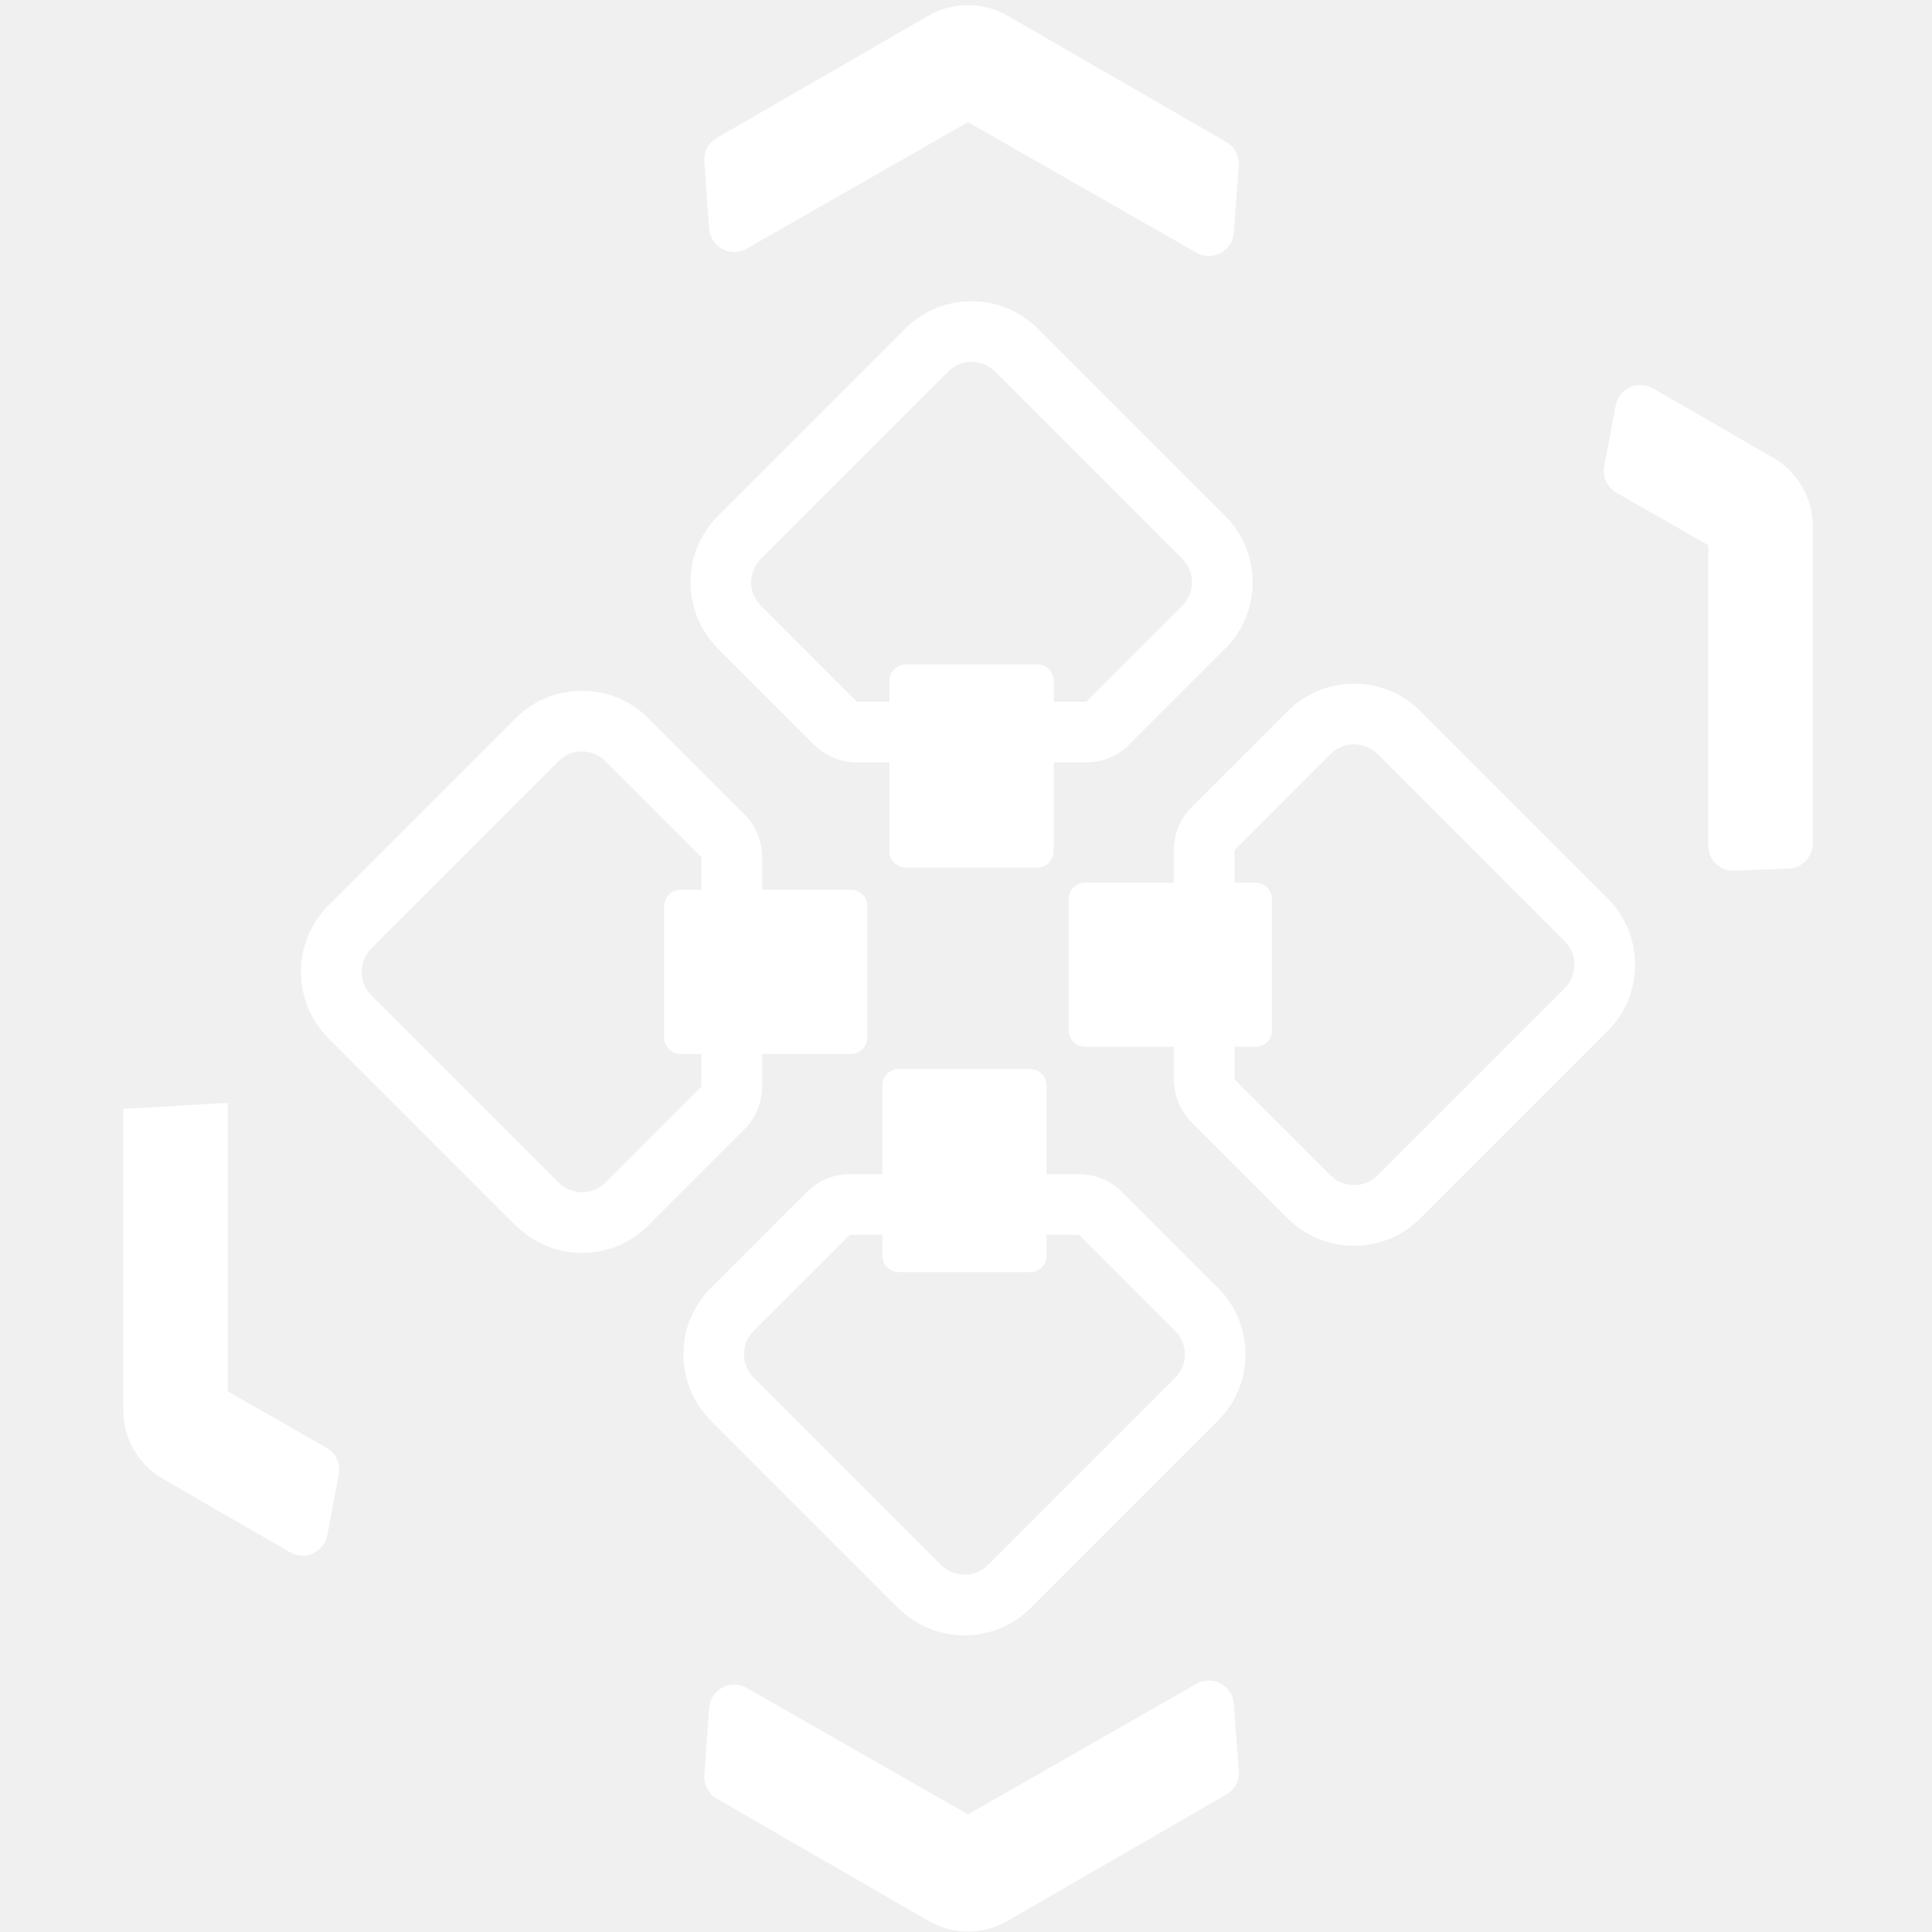
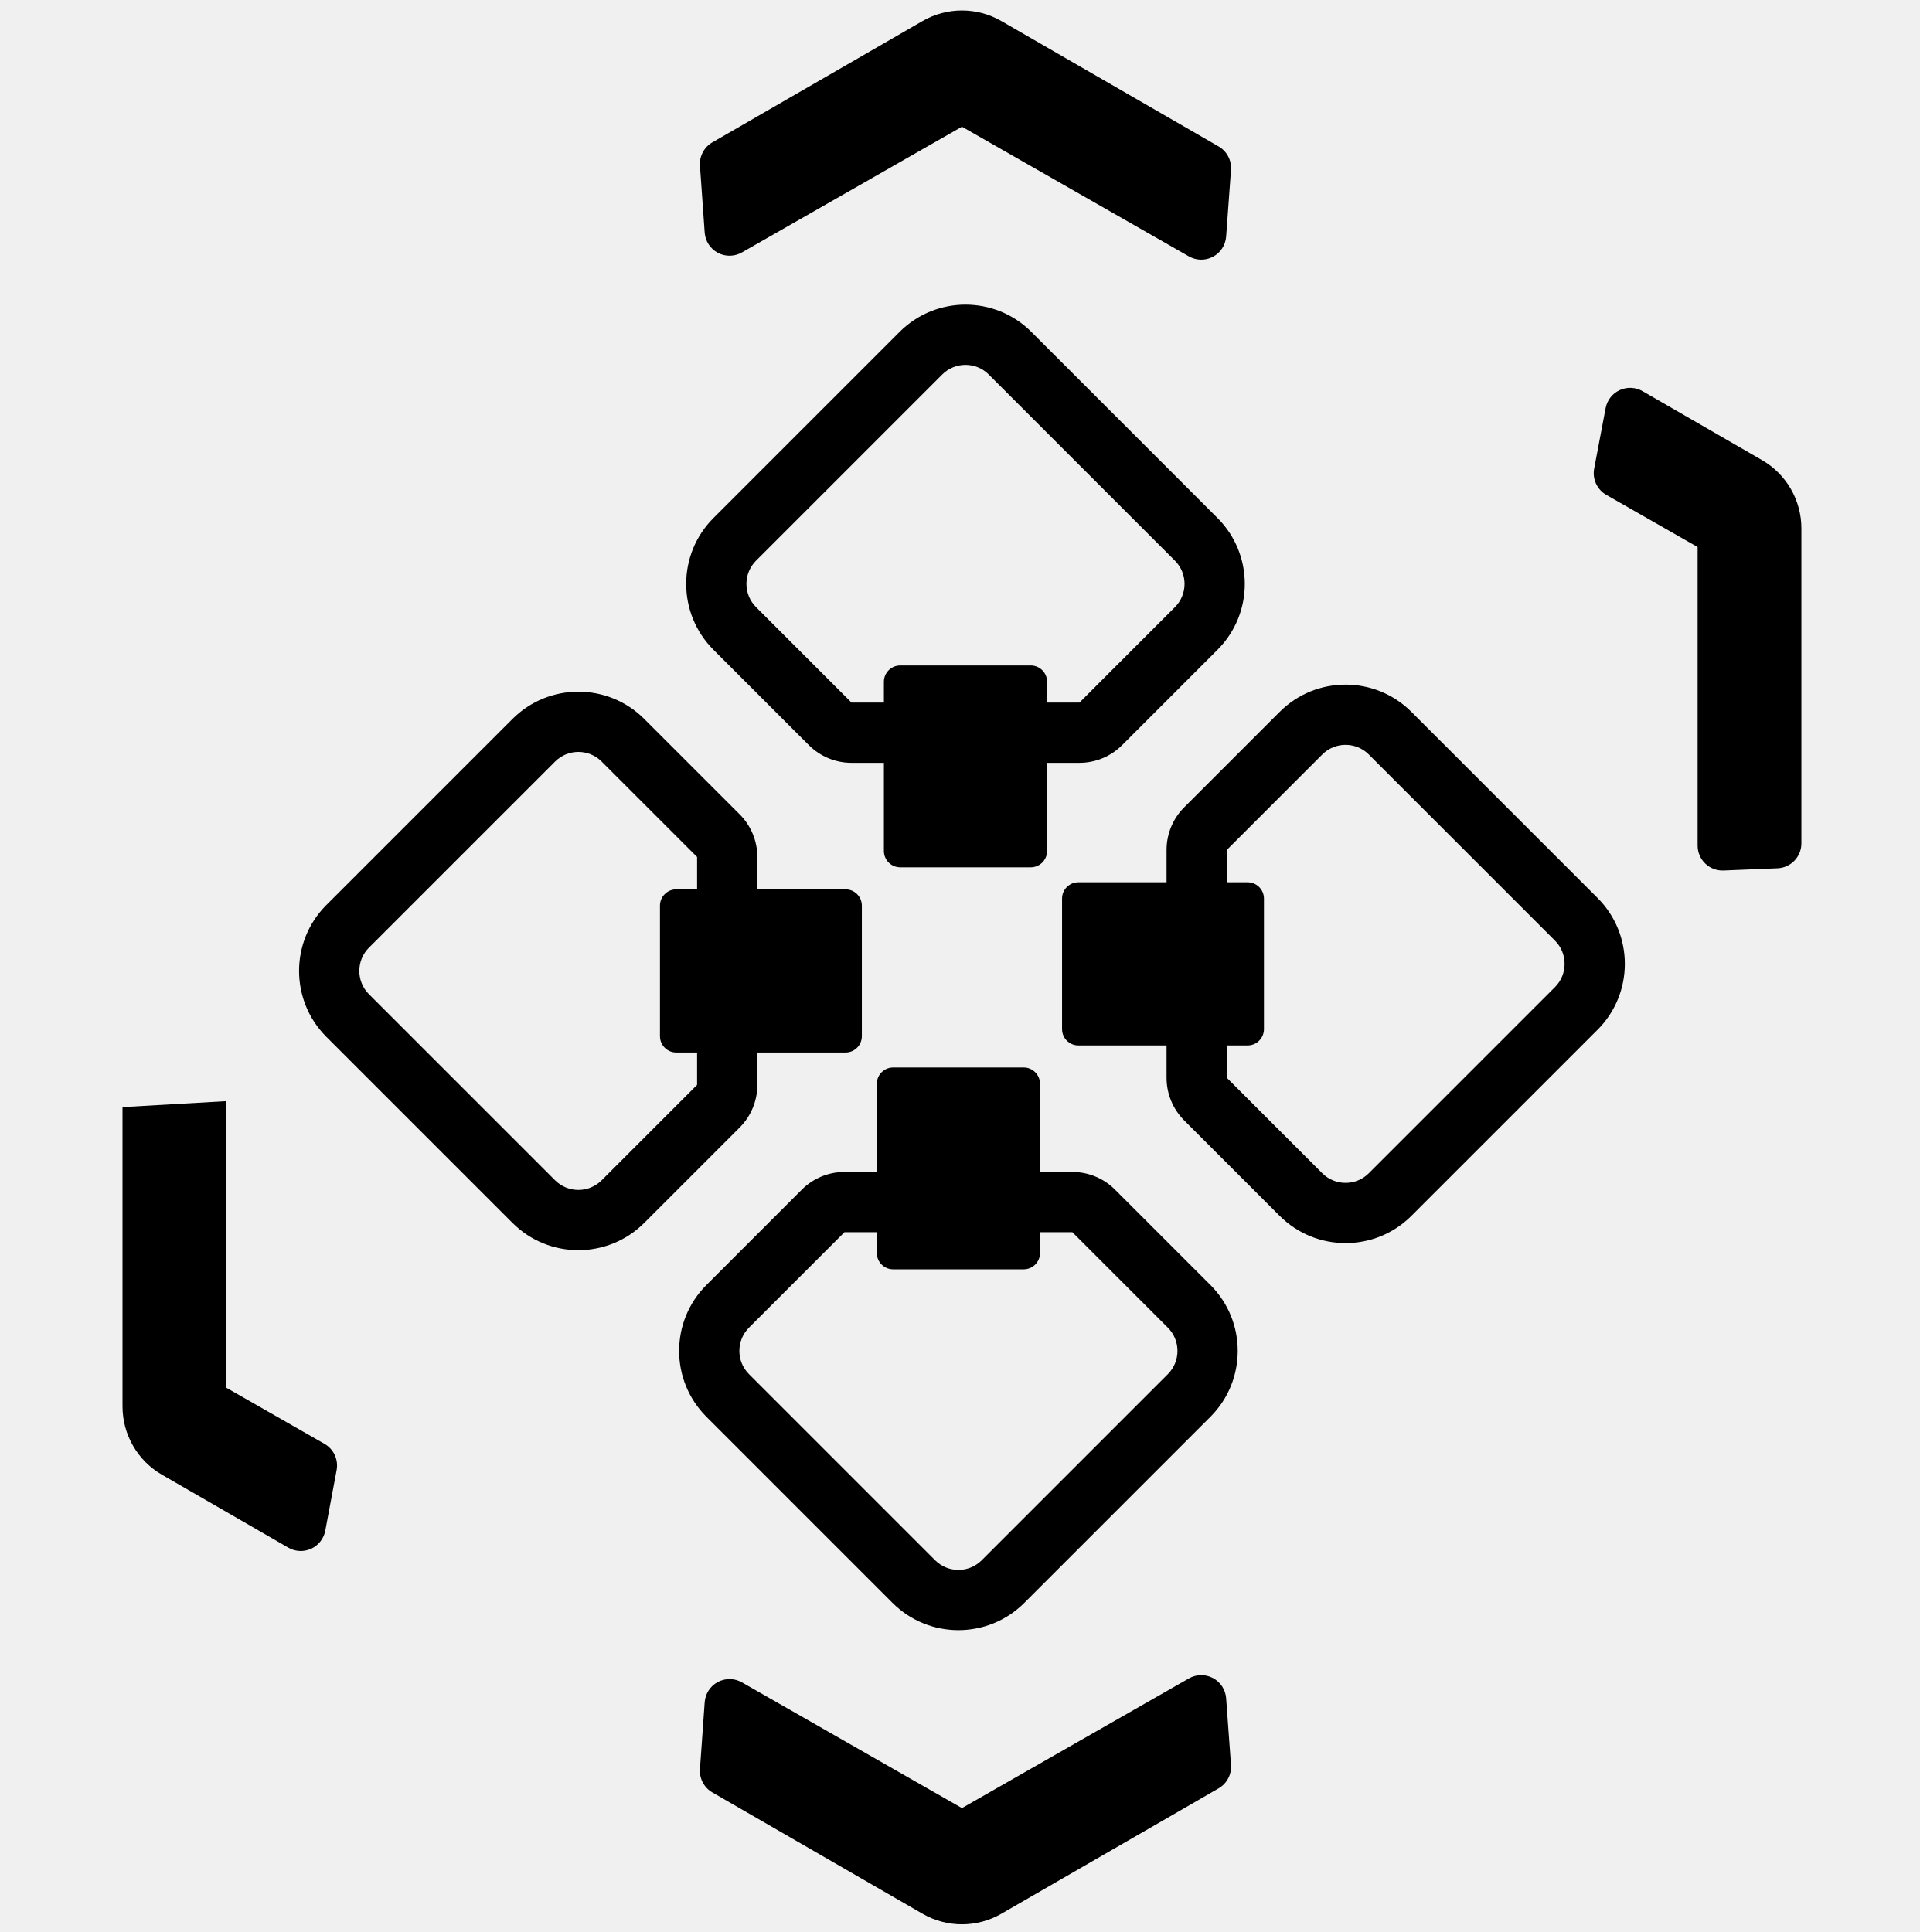
- <svg xmlns="http://www.w3.org/2000/svg" width="100%" height="100%" viewBox="0 0 154 154" version="1.1" xml:space="preserve" style="fill-rule:evenodd;clip-rule:evenodd;stroke-linejoin:round;stroke-miterlimit:2;">
-   <g transform="matrix(1,0,0,1,-517,-522)">
-     <g id="bk_LUCK" transform="matrix(4.166667,0,0,4.166667,517.3893,522.4104)">
+ <svg xmlns="http://www.w3.org/2000/svg" width="100%" height="100%" viewBox="0 0 154 155" version="1.1" xml:space="preserve" style="fill-rule:evenodd;clip-rule:evenodd;stroke-linejoin:round;stroke-miterlimit:2;">
+   <g transform="matrix(1,0,0,1,-517,-175)">
+     <g id="bk_LUCK" transform="matrix(4.166667,0,0,4.166667,517.3893,175.8407)">
      <rect x="0" y="0" width="36.85" height="36.85" style="fill:none;" />
      <g id="bk_LUCK1" transform="matrix(0.052434,0,0,0.029527,2.265168,0)">
        <g transform="matrix(1.48541,0,0,2.637787,-1067.41,-1642.057)">
-           <path d="M1114.327,835.127C1112.65,835.196 1111.018,834.578 1109.807,833.416C1108.596,832.254 1107.912,830.648 1107.912,828.969C1107.912,809.939 1107.912,755.161 1107.912,755.161C1107.912,755.161 1092.649,746.439 1085.339,742.261C1083.056,740.956 1081.852,738.346 1082.342,735.763C1083.096,731.784 1084.237,725.764 1085.175,720.817C1085.546,718.855 1086.846,717.195 1088.661,716.363C1090.476,715.53 1092.582,715.629 1094.311,716.628C1105.134,722.876 1123.818,733.663 1123.818,733.663C1129.847,737.144 1133.561,743.577 1133.561,750.539L1133.561,828.422C1133.561,831.727 1130.954,834.444 1127.651,834.58C1123.667,834.743 1118.413,834.959 1114.327,835.127ZM744.246,892.143L744.246,962.996C744.246,962.996 760.845,972.482 768.518,976.867C770.796,978.169 772,980.772 771.517,983.352C770.772,987.334 769.643,993.366 768.714,998.325C768.346,1000.29 767.048,1001.955 765.232,1002.79C763.415,1003.625 761.307,1003.528 759.575,1002.528C748.297,996.017 728.34,984.494 728.34,984.494C722.31,981.013 718.596,974.58 718.596,967.618L718.596,893.614L744.246,892.143ZM861.321,660.888C861.155,658.536 862.345,656.295 864.387,655.116C876.345,648.212 916.335,625.124 916.335,625.124C922.365,621.643 929.793,621.643 935.822,625.124C935.822,625.124 977.296,649.069 989.51,656.12C991.556,657.302 992.746,659.548 992.575,661.905C992.274,666.044 991.784,672.783 991.376,678.397C991.222,680.509 989.995,682.394 988.127,683.389C986.258,684.385 984.009,684.352 982.171,683.301C964.64,673.282 926.079,651.244 926.079,651.244C926.079,651.244 888.877,672.505 871.695,682.325C869.855,683.376 867.603,683.409 865.734,682.41C863.864,681.412 862.639,679.523 862.489,677.409C862.091,671.782 861.614,665.03 861.321,660.888ZM862.489,1040.749C862.639,1038.635 863.864,1036.746 865.734,1035.747C867.603,1034.749 869.855,1034.781 871.695,1035.833C888.877,1045.652 926.079,1066.913 926.079,1066.913C926.079,1066.913 964.64,1044.876 982.171,1034.857C984.009,1033.806 986.258,1033.773 988.127,1034.768C989.995,1035.764 991.222,1037.649 991.376,1039.76C991.784,1045.374 992.274,1052.114 992.575,1056.253C992.746,1058.609 991.556,1060.856 989.51,1062.037C977.296,1069.088 935.822,1093.034 935.822,1093.034C929.793,1096.515 922.365,1096.515 916.335,1093.034C916.335,1093.034 876.345,1069.945 864.387,1063.041C862.345,1061.862 861.155,1059.621 861.321,1057.269C861.614,1053.128 862.091,1046.375 862.489,1040.749Z" style="fill:white;" />
+           <path d="M1114.327,835.127C1112.65,835.196 1111.018,834.578 1109.807,833.416C1108.596,832.254 1107.912,830.648 1107.912,828.969C1107.912,809.939 1107.912,755.161 1107.912,755.161C1107.912,755.161 1092.649,746.439 1085.339,742.261C1083.056,740.956 1081.852,738.346 1082.342,735.763C1083.096,731.784 1084.237,725.764 1085.175,720.817C1085.546,718.855 1086.846,717.195 1088.661,716.363C1090.476,715.53 1092.582,715.629 1094.311,716.628C1105.134,722.876 1123.818,733.663 1123.818,733.663C1129.847,737.144 1133.561,743.577 1133.561,750.539L1133.561,828.422C1133.561,831.727 1130.954,834.444 1127.651,834.58C1123.667,834.743 1118.413,834.959 1114.327,835.127ZM744.246,892.143L744.246,962.996C744.246,962.996 760.845,972.482 768.518,976.867C770.796,978.169 772,980.772 771.517,983.352C770.772,987.334 769.643,993.366 768.714,998.325C768.346,1000.29 767.048,1001.955 765.232,1002.79C763.415,1003.625 761.307,1003.528 759.575,1002.528C748.297,996.017 728.34,984.494 728.34,984.494C722.31,981.013 718.596,974.58 718.596,967.618L718.596,893.614L744.246,892.143ZM861.321,660.888C861.155,658.536 862.345,656.295 864.387,655.116C876.345,648.212 916.335,625.124 916.335,625.124C922.365,621.643 929.793,621.643 935.822,625.124C935.822,625.124 977.296,649.069 989.51,656.12C991.556,657.302 992.746,659.548 992.575,661.905C992.274,666.044 991.784,672.783 991.376,678.397C991.222,680.509 989.995,682.394 988.127,683.389C986.258,684.385 984.009,684.352 982.171,683.301C964.64,673.282 926.079,651.244 926.079,651.244C926.079,651.244 888.877,672.505 871.695,682.325C869.855,683.376 867.603,683.409 865.734,682.41C863.864,681.412 862.639,679.523 862.489,677.409C862.091,671.782 861.614,665.03 861.321,660.888ZM862.489,1040.749C862.639,1038.635 863.864,1036.746 865.734,1035.747C867.603,1034.749 869.855,1034.781 871.695,1035.833C888.877,1045.652 926.079,1066.913 926.079,1066.913C926.079,1066.913 964.64,1044.876 982.171,1034.857C984.009,1033.806 986.258,1033.773 988.127,1034.768C989.995,1035.764 991.222,1037.649 991.376,1039.76C991.784,1045.374 992.274,1052.114 992.575,1056.253C992.746,1058.609 991.556,1060.856 989.51,1062.037C977.296,1069.088 935.822,1093.034 935.822,1093.034C929.793,1096.515 922.365,1096.515 916.335,1093.034C916.335,1093.034 876.345,1069.945 864.387,1063.041C862.345,1061.862 861.155,1059.621 861.321,1057.269C861.614,1053.128 862.091,1046.375 862.489,1040.749Z" />
        </g>
        <g transform="matrix(0.905613,1.608185,-0.509975,0.905613,81.39711,-3768.092)">
          <g transform="matrix(0.369711,0,0,0.656532,988.2523,1440.449)">
-             <path d="M1514.181,1091.448L1465.833,1139.796C1460.894,1144.734 1452.876,1144.734 1447.938,1139.796L1376.361,1068.219C1371.423,1063.281 1371.423,1055.263 1376.361,1050.325L1424.71,1001.976L1406.959,984.226C1398.197,975.463 1393.274,963.578 1393.274,951.186L1393.274,846.516C1393.274,806.644 1425.644,774.274 1465.516,774.274L1669.642,774.274C1709.513,774.274 1741.884,806.644 1741.884,846.516L1741.884,1050.642C1741.884,1090.513 1709.513,1122.884 1669.642,1122.884L1564.972,1122.884C1552.579,1122.884 1540.694,1117.961 1531.931,1109.198L1514.181,1091.448ZM1547.222,1058.407L1564.972,1076.157L1669.642,1076.157C1683.724,1076.157 1695.157,1064.724 1695.157,1050.642L1695.157,846.516C1695.157,832.433 1683.724,821 1669.642,821L1465.516,821C1451.433,821 1440,832.433 1440,846.516L1440,951.186L1457.75,968.936L1469.16,957.526C1474.098,952.588 1482.116,952.588 1487.055,957.526L1558.632,1029.103C1563.57,1034.041 1563.57,1042.059 1558.632,1046.997L1547.222,1058.407Z" style="fill:white;" />
+             <path d="M1514.181,1091.448L1465.833,1139.796C1460.894,1144.734 1452.876,1144.734 1447.938,1139.796L1376.361,1068.219C1371.423,1063.281 1371.423,1055.263 1376.361,1050.325L1424.71,1001.976L1406.959,984.226C1398.197,975.463 1393.274,963.578 1393.274,951.186L1393.274,846.516C1393.274,806.644 1425.644,774.274 1465.516,774.274L1669.642,774.274C1709.513,774.274 1741.884,806.644 1741.884,846.516L1741.884,1050.642C1741.884,1090.513 1709.513,1122.884 1669.642,1122.884L1564.972,1122.884C1552.579,1122.884 1540.694,1117.961 1531.931,1109.198L1514.181,1091.448ZM1547.222,1058.407L1564.972,1076.157L1669.642,1076.157C1683.724,1076.157 1695.157,1064.724 1695.157,1050.642L1695.157,846.516C1695.157,832.433 1683.724,821 1669.642,821L1465.516,821C1451.433,821 1440,832.433 1440,846.516L1440,951.186L1457.75,968.936L1469.16,957.526C1474.098,952.588 1482.116,952.588 1487.055,957.526L1558.632,1029.103C1563.57,1034.041 1563.57,1042.059 1558.632,1046.997L1547.222,1058.407Z" />
          </g>
          <g transform="matrix(0.369711,0,0,-0.656532,988.2523,2964.691)">
-             <path d="M1514.181,1091.448L1465.833,1139.796C1460.894,1144.734 1452.876,1144.734 1447.938,1139.796L1376.361,1068.219C1371.423,1063.281 1371.423,1055.263 1376.361,1050.325L1424.71,1001.976L1406.959,984.226C1398.197,975.463 1393.274,963.578 1393.274,951.186L1393.274,846.516C1393.274,806.644 1425.644,774.274 1465.516,774.274L1669.642,774.274C1709.513,774.274 1741.884,806.644 1741.884,846.516L1741.884,1050.642C1741.884,1090.513 1709.513,1122.884 1669.642,1122.884L1564.972,1122.884C1552.579,1122.884 1540.694,1117.961 1531.931,1109.198L1514.181,1091.448ZM1547.222,1058.407L1564.972,1076.157L1669.642,1076.157C1683.724,1076.157 1695.157,1064.724 1695.157,1050.642L1695.157,846.516C1695.157,832.433 1683.724,821 1669.642,821L1465.516,821C1451.433,821 1440,832.433 1440,846.516L1440,951.186L1457.75,968.936L1469.16,957.526C1474.098,952.588 1482.116,952.588 1487.055,957.526L1558.632,1029.103C1563.57,1034.041 1563.57,1042.059 1558.632,1046.997L1547.222,1058.407Z" style="fill:white;" />
+             <path d="M1514.181,1091.448L1465.833,1139.796C1460.894,1144.734 1452.876,1144.734 1447.938,1139.796L1376.361,1068.219C1371.423,1063.281 1371.423,1055.263 1376.361,1050.325L1424.71,1001.976L1406.959,984.226C1398.197,975.463 1393.274,963.578 1393.274,951.186L1393.274,846.516C1393.274,806.644 1425.644,774.274 1465.516,774.274L1669.642,774.274C1709.513,774.274 1741.884,806.644 1741.884,846.516L1741.884,1050.642C1741.884,1090.513 1709.513,1122.884 1669.642,1122.884L1564.972,1122.884C1552.579,1122.884 1540.694,1117.961 1531.931,1109.198L1514.181,1091.448ZM1547.222,1058.407L1564.972,1076.157L1669.642,1076.157C1683.724,1076.157 1695.157,1064.724 1695.157,1050.642L1695.157,846.516C1695.157,832.433 1683.724,821 1669.642,821L1465.516,821C1451.433,821 1440,832.433 1440,846.516L1440,951.186L1457.75,968.936L1469.16,957.526C1474.098,952.588 1482.116,952.588 1487.055,957.526L1558.632,1029.103C1563.57,1034.041 1563.57,1042.059 1558.632,1046.997L1547.222,1058.407Z" />
          </g>
          <g transform="matrix(-0.369711,0,0,0.656532,1993.278,1440.449)">
-             <path d="M1514.181,1091.448L1465.833,1139.796C1460.894,1144.734 1452.876,1144.734 1447.938,1139.796L1376.361,1068.219C1371.423,1063.281 1371.423,1055.263 1376.361,1050.325L1424.71,1001.976L1406.959,984.226C1398.197,975.463 1393.274,963.578 1393.274,951.186L1393.274,846.516C1393.274,806.644 1425.644,774.274 1465.516,774.274L1669.642,774.274C1709.513,774.274 1741.884,806.644 1741.884,846.516L1741.884,1050.642C1741.884,1090.513 1709.513,1122.884 1669.642,1122.884L1564.972,1122.884C1552.579,1122.884 1540.694,1117.961 1531.931,1109.198L1514.181,1091.448ZM1547.222,1058.407L1564.972,1076.157L1669.642,1076.157C1683.724,1076.157 1695.157,1064.724 1695.157,1050.642L1695.157,846.516C1695.157,832.433 1683.724,821 1669.642,821L1465.516,821C1451.433,821 1440,832.433 1440,846.516L1440,951.186L1457.75,968.936L1469.16,957.526C1474.098,952.588 1482.116,952.588 1487.055,957.526L1558.632,1029.103C1563.57,1034.041 1563.57,1042.059 1558.632,1046.997L1547.222,1058.407Z" style="fill:white;" />
+             <path d="M1514.181,1091.448L1465.833,1139.796C1460.894,1144.734 1452.876,1144.734 1447.938,1139.796L1376.361,1068.219C1371.423,1063.281 1371.423,1055.263 1376.361,1050.325L1424.71,1001.976L1406.959,984.226C1398.197,975.463 1393.274,963.578 1393.274,951.186L1393.274,846.516C1393.274,806.644 1425.644,774.274 1465.516,774.274L1669.642,774.274C1709.513,774.274 1741.884,806.644 1741.884,846.516L1741.884,1050.642C1741.884,1090.513 1709.513,1122.884 1669.642,1122.884L1564.972,1122.884C1552.579,1122.884 1540.694,1117.961 1531.931,1109.198L1514.181,1091.448ZM1547.222,1058.407L1564.972,1076.157L1669.642,1076.157C1683.724,1076.157 1695.157,1064.724 1695.157,1050.642L1695.157,846.516C1695.157,832.433 1683.724,821 1669.642,821L1465.516,821C1451.433,821 1440,832.433 1440,846.516L1440,951.186L1457.75,968.936L1469.16,957.526C1474.098,952.588 1482.116,952.588 1487.055,957.526L1558.632,1029.103C1563.57,1034.041 1563.57,1042.059 1558.632,1046.997L1547.222,1058.407Z" />
          </g>
          <g transform="matrix(-0.369711,0,0,-0.656532,1993.278,2964.691)">
-             <path d="M1514.181,1091.448L1465.833,1139.796C1460.894,1144.734 1452.876,1144.734 1447.938,1139.796L1376.361,1068.219C1371.423,1063.281 1371.423,1055.263 1376.361,1050.325L1424.71,1001.976L1406.959,984.226C1398.197,975.463 1393.274,963.578 1393.274,951.186L1393.274,846.516C1393.274,806.644 1425.644,774.274 1465.516,774.274L1669.642,774.274C1709.513,774.274 1741.884,806.644 1741.884,846.516L1741.884,1050.642C1741.884,1090.513 1709.513,1122.884 1669.642,1122.884L1564.972,1122.884C1552.579,1122.884 1540.694,1117.961 1531.931,1109.198L1514.181,1091.448ZM1547.222,1058.407L1564.972,1076.157L1669.642,1076.157C1683.724,1076.157 1695.157,1064.724 1695.157,1050.642L1695.157,846.516C1695.157,832.433 1683.724,821 1669.642,821L1465.516,821C1451.433,821 1440,832.433 1440,846.516L1440,951.186L1457.75,968.936L1469.16,957.526C1474.098,952.588 1482.116,952.588 1487.055,957.526L1558.632,1029.103C1563.57,1034.041 1563.57,1042.059 1558.632,1046.997L1547.222,1058.407Z" style="fill:white;" />
+             <path d="M1514.181,1091.448L1465.833,1139.796C1460.894,1144.734 1452.876,1144.734 1447.938,1139.796L1376.361,1068.219C1371.423,1063.281 1371.423,1055.263 1376.361,1050.325L1424.71,1001.976L1406.959,984.226C1398.197,975.463 1393.274,963.578 1393.274,951.186L1393.274,846.516C1393.274,806.644 1425.644,774.274 1465.516,774.274L1669.642,774.274C1709.513,774.274 1741.884,806.644 1741.884,846.516L1741.884,1050.642C1741.884,1090.513 1709.513,1122.884 1669.642,1122.884L1564.972,1122.884C1552.579,1122.884 1540.694,1117.961 1531.931,1109.198L1514.181,1091.448ZM1547.222,1058.407L1564.972,1076.157L1669.642,1076.157C1683.724,1076.157 1695.157,1064.724 1695.157,1050.642L1695.157,846.516C1695.157,832.433 1683.724,821 1669.642,821L1465.516,821C1451.433,821 1440,832.433 1440,846.516L1440,951.186L1457.75,968.936L1469.16,957.526C1474.098,952.588 1482.116,952.588 1487.055,957.526L1558.632,1029.103C1563.57,1034.041 1563.57,1042.059 1558.632,1046.997L1547.222,1058.407Z" />
          </g>
        </g>
      </g>
    </g>
  </g>
</svg>
